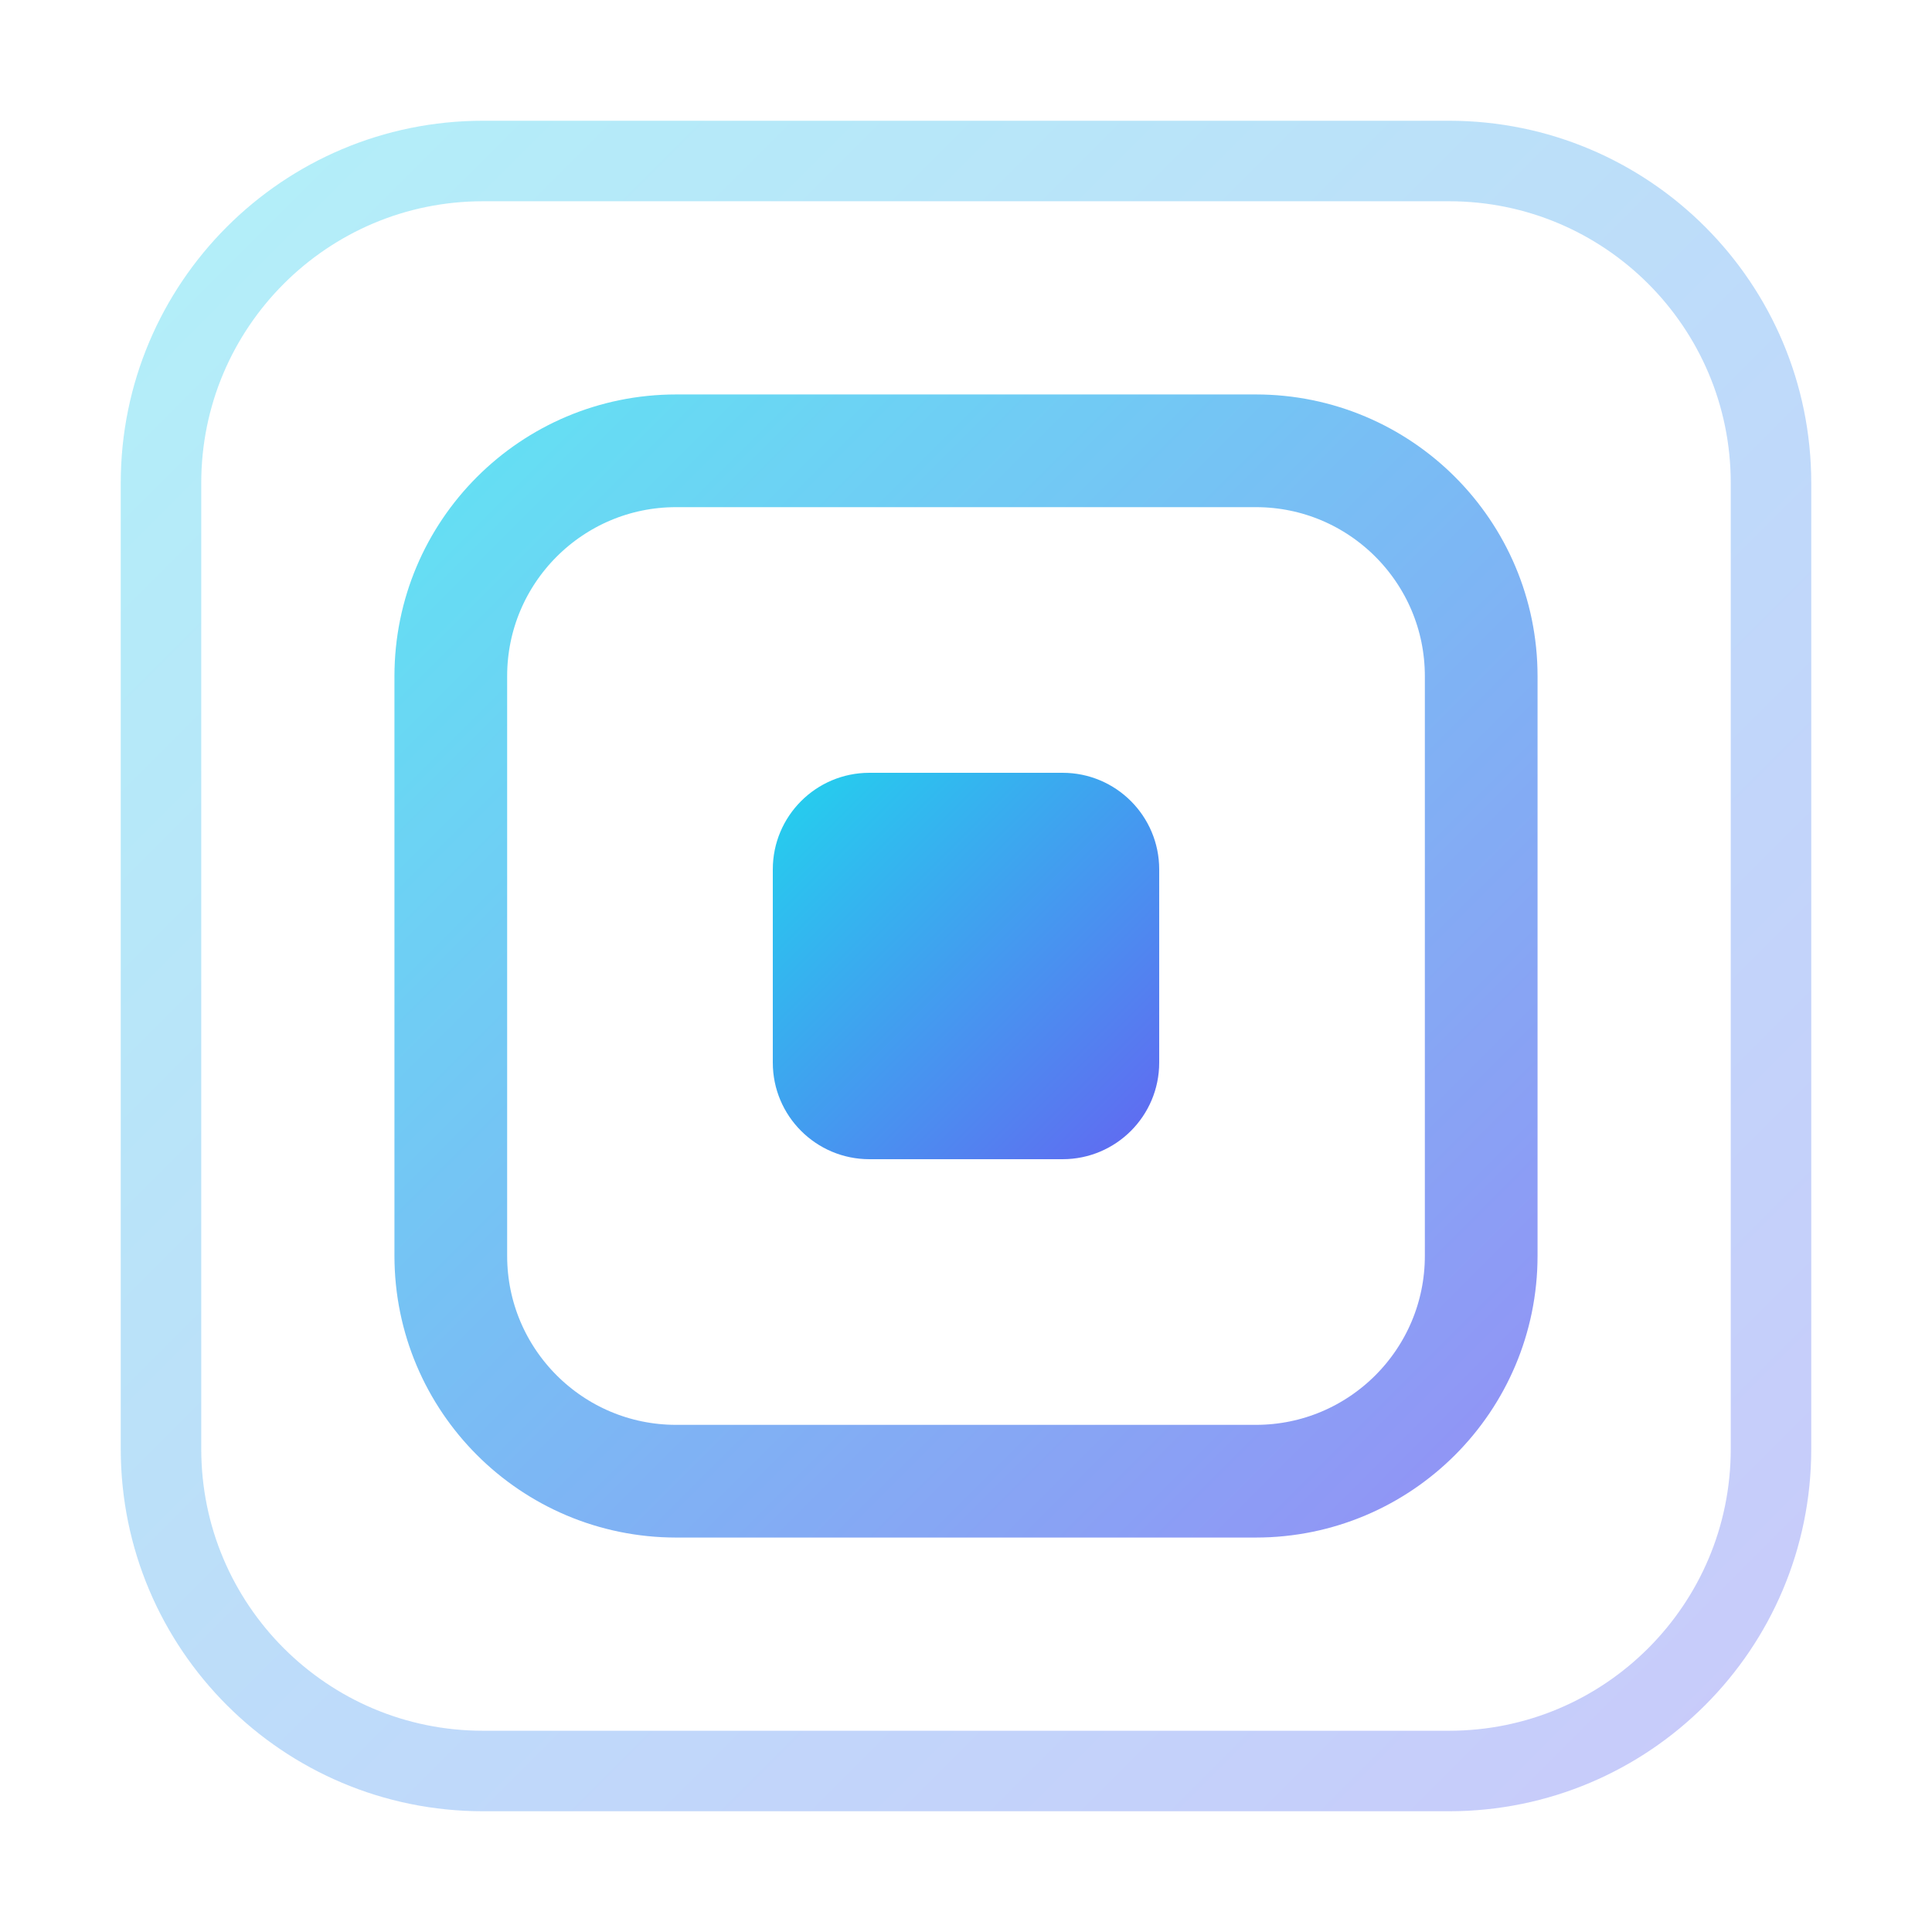
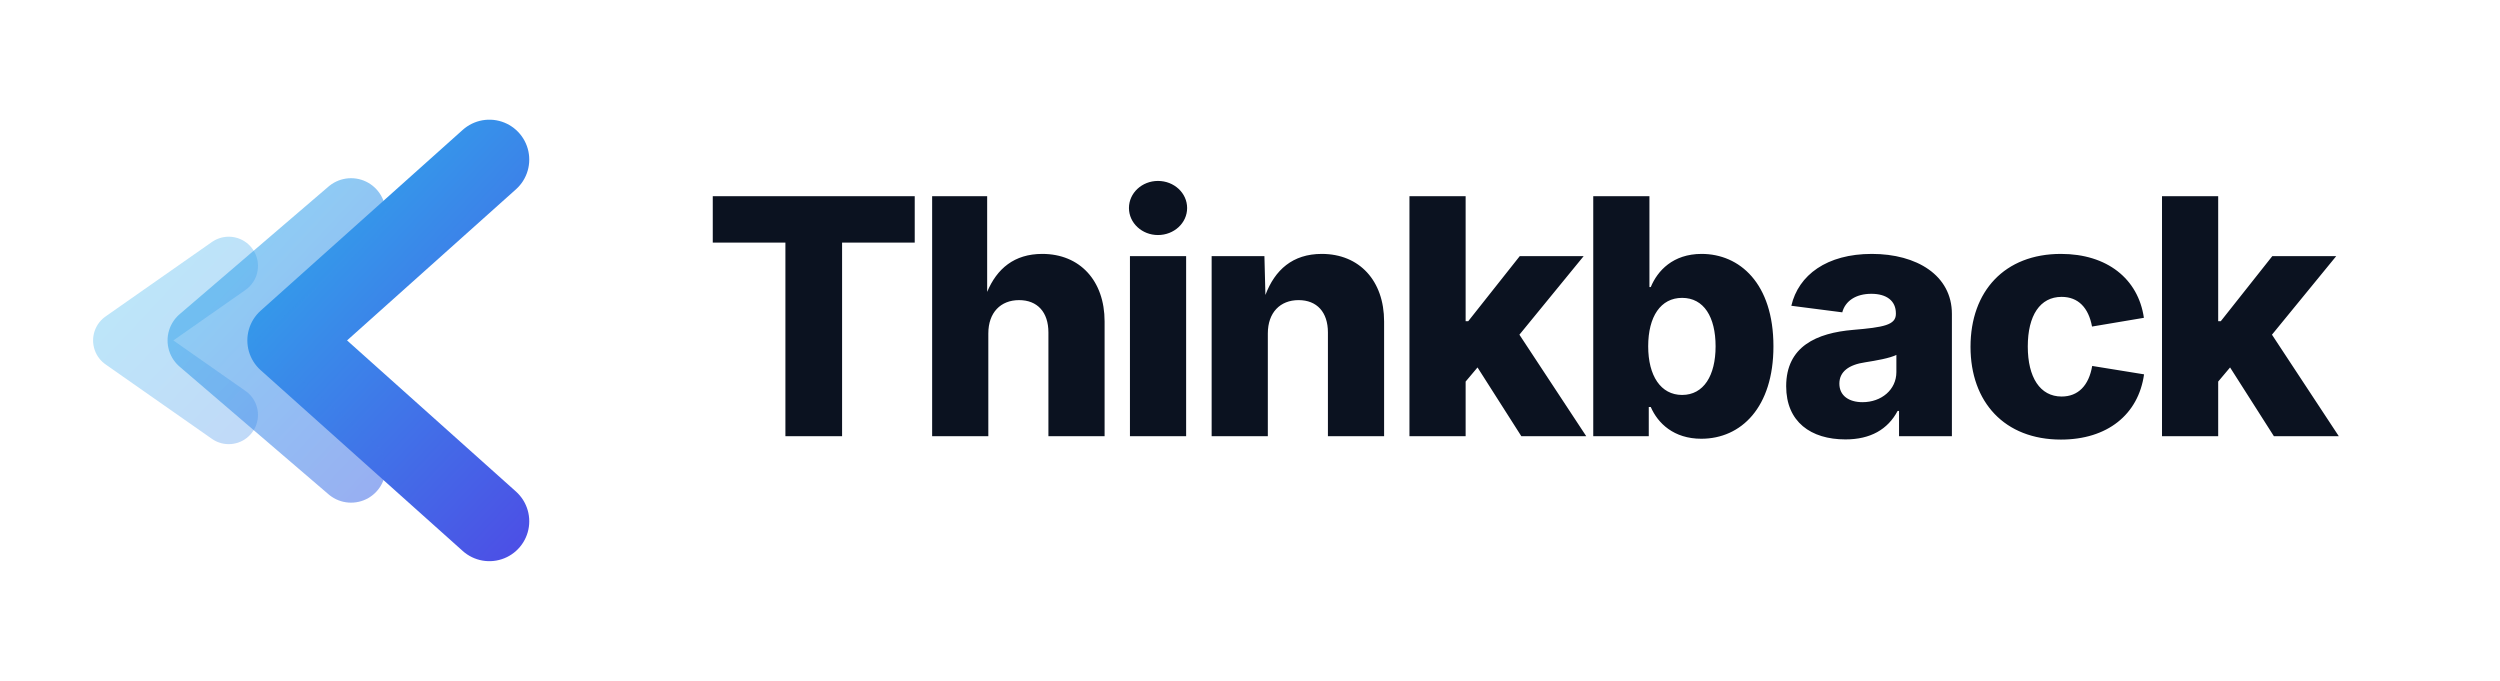
- <svg xmlns="http://www.w3.org/2000/svg" viewBox="0 0 120 120" role="img" aria-label="thinkback">
+ <svg xmlns="http://www.w3.org/2000/svg" viewBox="0 0 470 128" role="img" aria-label="Thinkback">
  <defs>
-     <linearGradient id="tb-g" x1="0%" y1="0%" x2="100%" y2="100%">
-       <stop offset="0%" stop-color="#22d3ee" />
-       <stop offset="100%" stop-color="#6366f1" />
+     <linearGradient id="tb-lockup" x1="14" y1="22" x2="108" y2="110" gradientUnits="userSpaceOnUse">
+       <stop offset="0%" stop-color="#22D3EE" />
+       <stop offset="100%" stop-color="#4F46E5" />
    </linearGradient>
  </defs>
-   <rect x="10" y="10" width="100" height="100" rx="20" ry="20" fill="none" stroke="url(#tb-g)" stroke-width="5" opacity="0.35" />
-   <rect x="28" y="28" width="64" height="64" rx="14" ry="14" fill="none" stroke="url(#tb-g)" stroke-width="7" opacity="0.7" />
-   <rect x="48" y="48" width="24" height="24" rx="6" ry="6" fill="url(#tb-g)" />
+   <g transform="translate(-5,0)">
+     <path d="M 97 30 L 59 64 L 97 98" fill="none" stroke="url(#tb-lockup)" stroke-width="15" stroke-linecap="round" stroke-linejoin="round" />
+     <path d="M 71 40 L 43 64 L 71 88" fill="none" stroke="url(#tb-lockup)" stroke-width="13" stroke-linecap="round" stroke-linejoin="round" opacity="0.55" />
+     <path d="M 48 50 L 28 64 L 48 78" fill="none" stroke="url(#tb-lockup)" stroke-width="11" stroke-linecap="round" stroke-linejoin="round" opacity="0.32" />
+   </g>
+   <text x="132" y="82" font-family="Inter, ui-sans-serif, system-ui, -apple-system, 'Segoe UI', sans-serif" font-size="62" font-weight="800" letter-spacing="-2.2" fill="#0B1220">Thinkback</text>
</svg>
